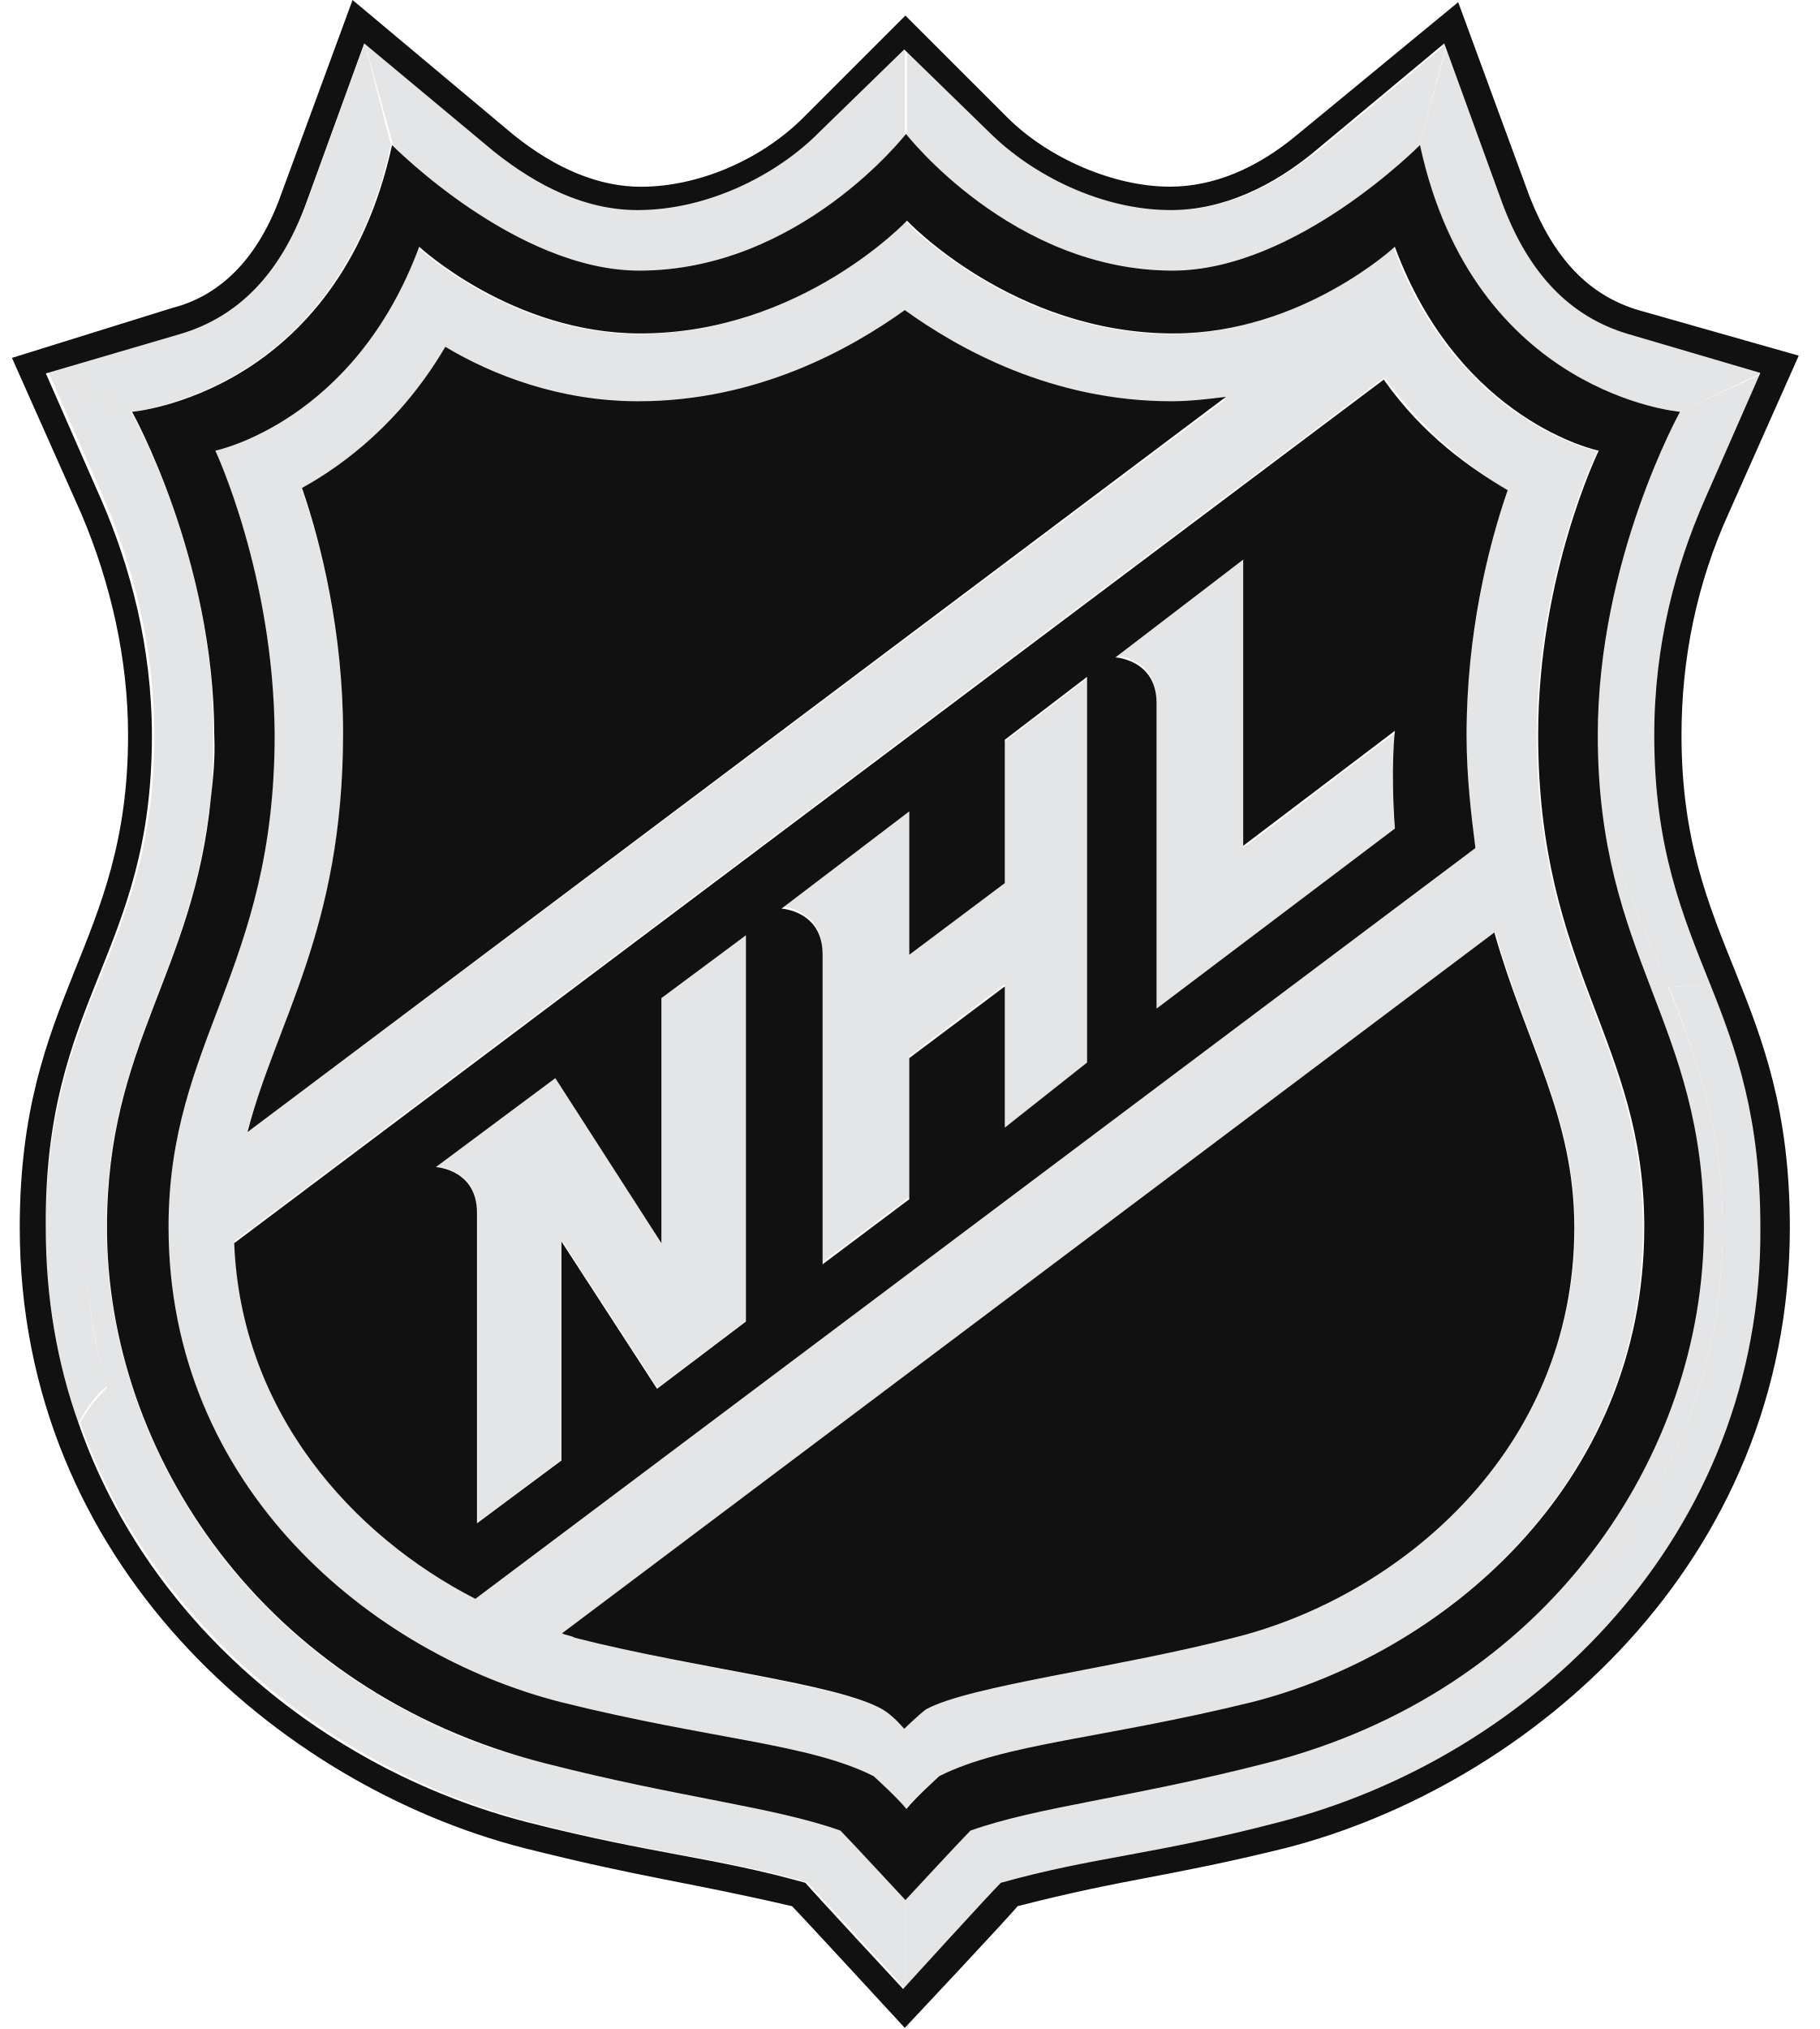
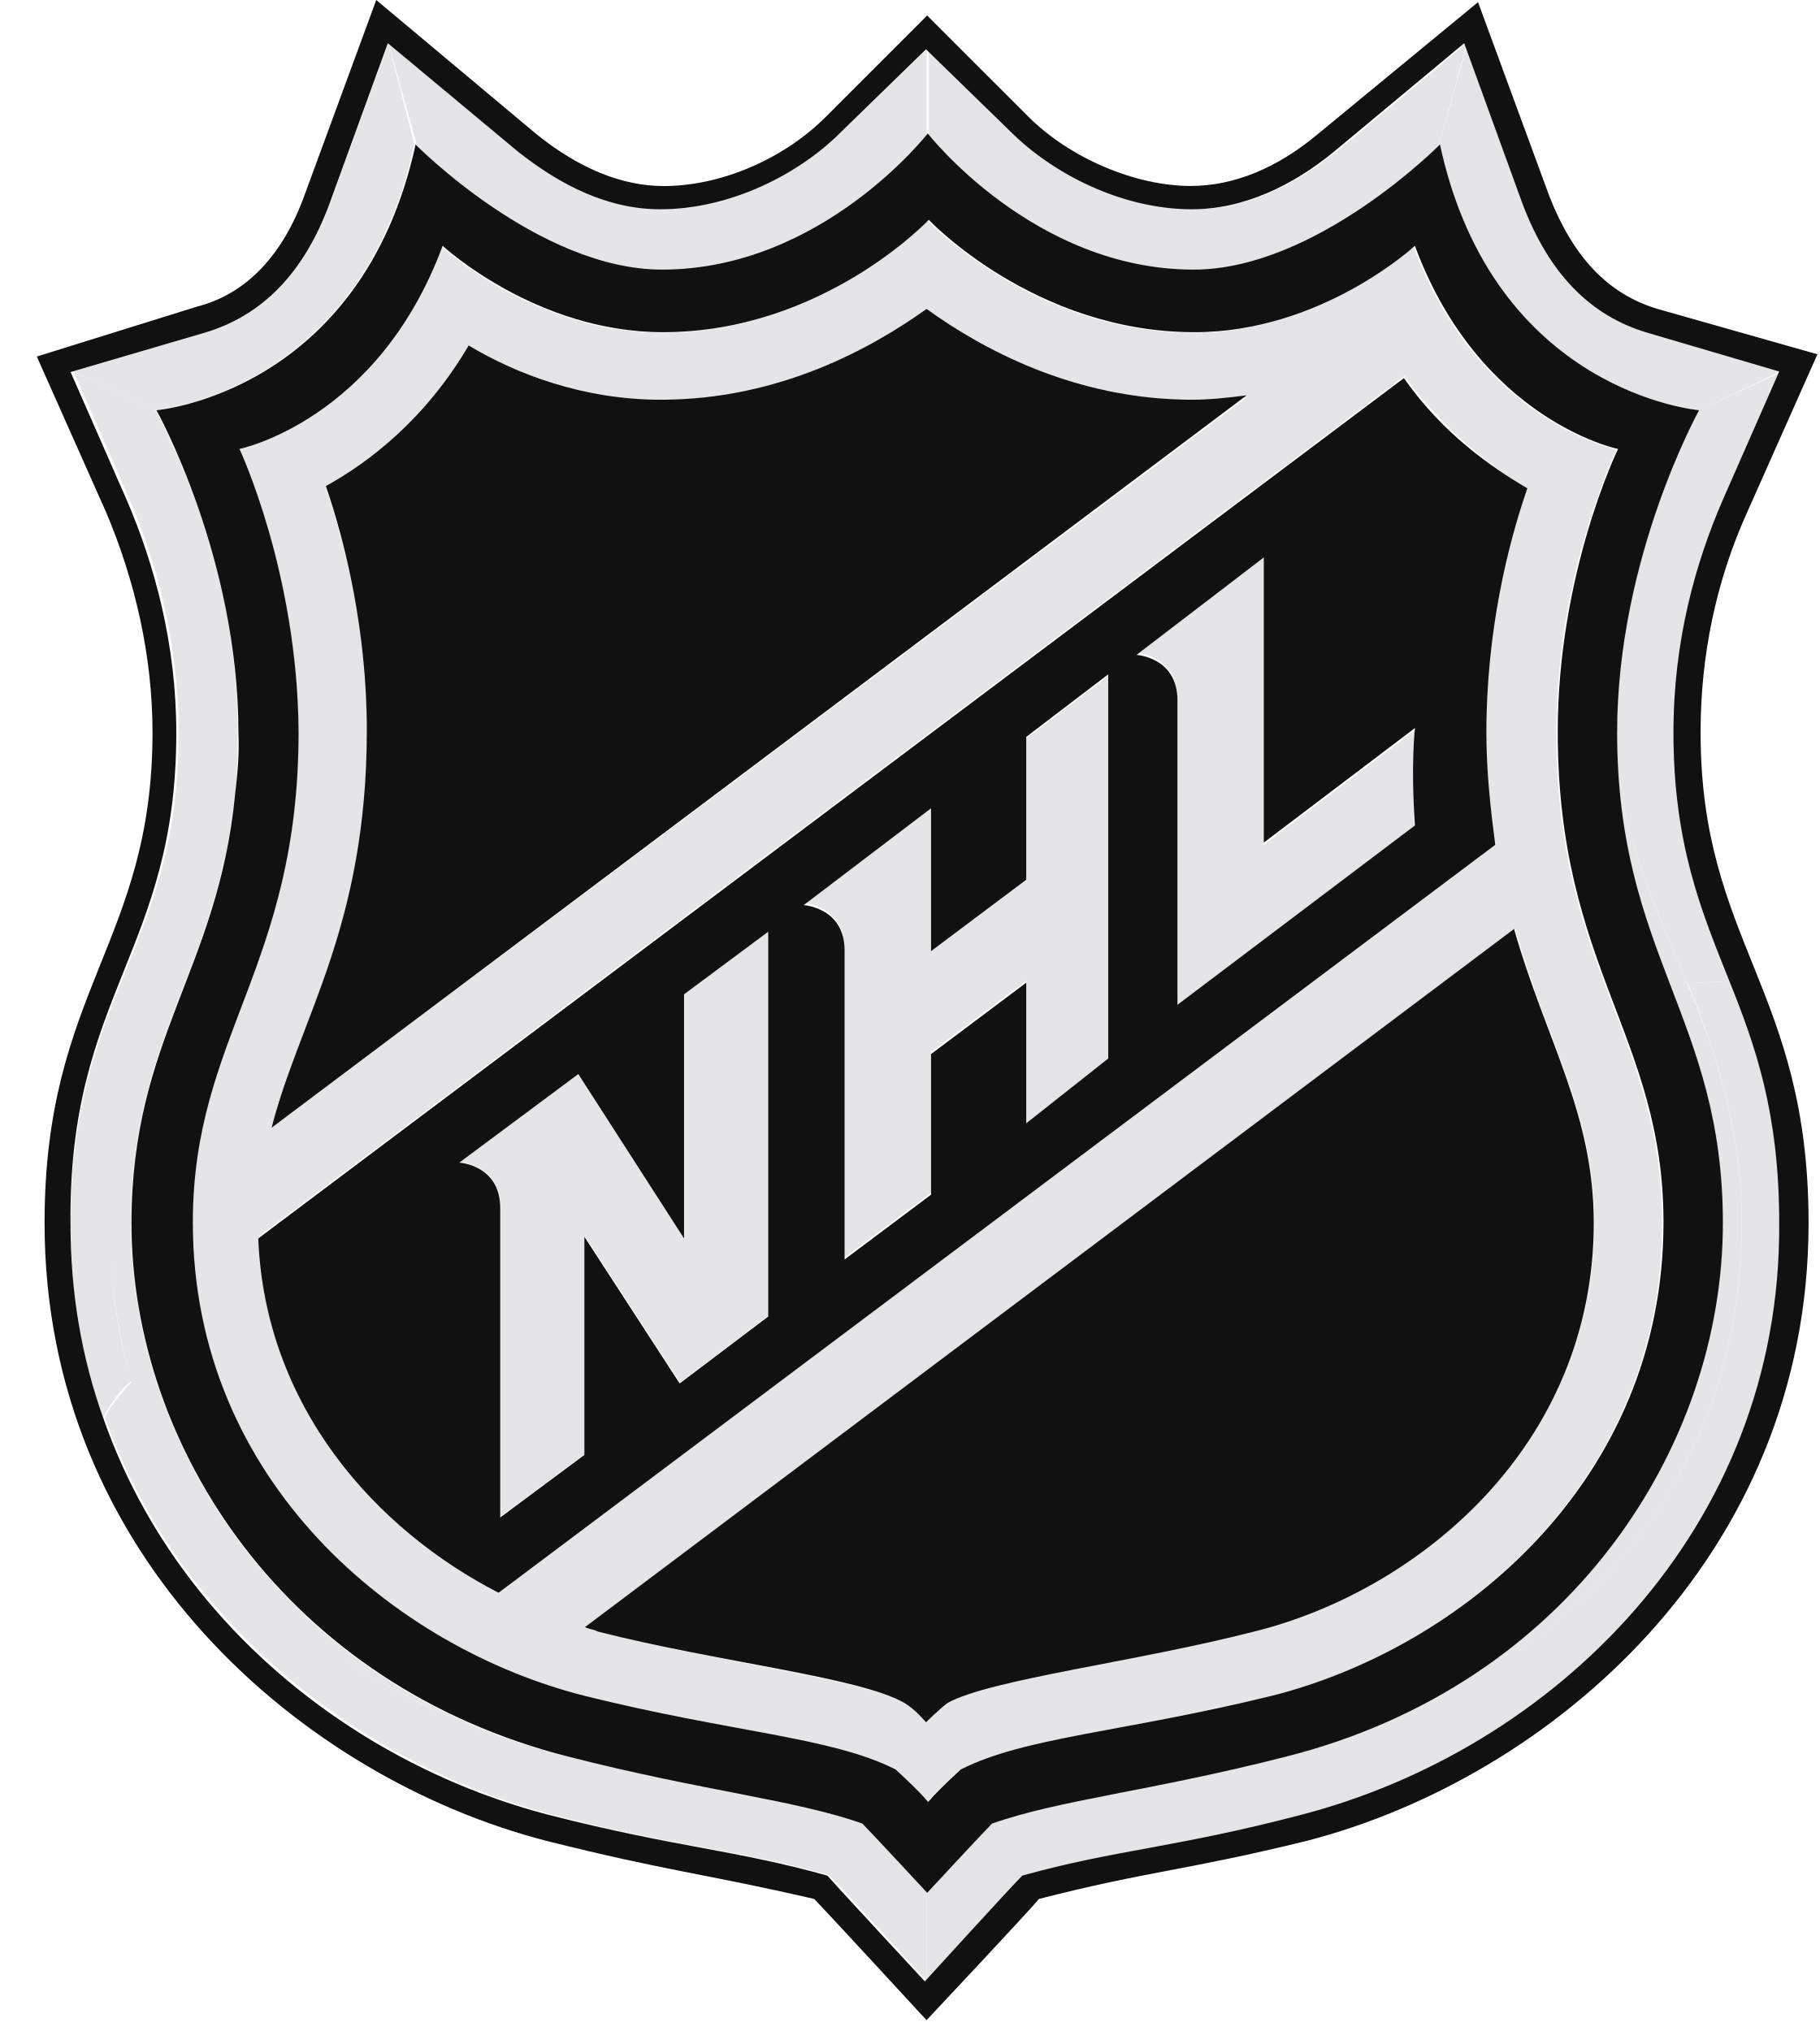
- <svg xmlns="http://www.w3.org/2000/svg" width="61" height="68" viewBox="0 0 61 68" fill="none">
+ <svg xmlns="http://www.w3.org/2000/svg" width="43" height="48" viewBox="0 0 43 48" fill="none">
  <g id="Logos 11">
-     <path id="path6" d="M3.567 41.142C3.567 34.959 6.472 32.631 7.05 26.745C6.249 31.905 2.841 36.058 2.841 41.142C2.841 43.097 3.138 44.848 3.567 46.45C5.672 53.584 12.078 57.496 18.188 59.096C8.801 56.694 3.567 48.704 3.567 41.142ZM57.747 41.142C57.747 37.939 56.872 35.405 55.922 33.077C54.767 30.32 53.519 27.769 53.519 24.64C53.519 32.128 57.077 34.306 57.077 41.142C57.077 48.704 51.917 56.694 42.455 59.096C50.987 56.917 57.747 50.66 57.747 41.142Z" fill="#E4E5E6" />
-     <path id="path8" d="M54.616 11.197C52.661 10.619 51.263 9.167 50.407 6.839L48.526 1.456L47.575 4.865C49.456 13.227 56.292 13.805 56.292 13.805L59.049 12.501L54.616 11.197ZM22.189 41.648L18.631 36.117L14.627 39.097C14.627 39.097 16.005 39.171 16.005 40.625V51.017L18.836 48.912V41.574L22.039 46.509L25.019 44.255V31.329L22.188 33.434V41.648H22.189ZM33.681 29.58L30.479 31.982V27.177L26.195 30.38C26.195 30.38 27.573 30.454 27.573 31.908V42.3L30.479 40.12V35.39L33.681 32.987V37.792L36.438 35.763V22.744L33.681 24.849V29.58ZM41.671 28.425V18.759L37.388 21.962C37.388 21.962 38.765 22.036 38.765 23.489V33.882L46.755 27.847C46.606 25.818 46.755 24.57 46.755 24.57L41.671 28.425Z" fill="#E4E5E6" />
-     <path id="path19" d="M5.173 24.639C5.173 31.977 1.541 33.431 1.541 41.141C1.541 43.47 1.914 45.724 2.64 47.679C2.863 47.25 3.217 46.728 3.59 46.45C3.086 44.847 2.863 43.097 2.863 41.141C2.863 36.132 6.272 31.904 7.072 26.744C7.146 26.093 7.146 25.366 7.146 24.639C7.221 18.753 4.389 13.8 4.389 13.8L1.634 12.496L3.515 16.78C4.446 18.959 5.173 21.659 5.173 24.639Z" fill="#E4E5E6" />
-     <path id="path30" d="M53.518 24.639C53.518 27.768 54.748 30.245 55.921 33.076L57.449 33.002C56.498 30.674 55.568 28.419 55.568 24.639C55.568 21.659 56.294 18.978 57.244 16.78L59.125 12.496L56.294 13.8C56.294 13.8 53.518 18.753 53.518 24.639Z" fill="#E4E5E6" />
-     <path id="path45" d="M28.152 61.347C25.898 60.547 22.77 60.248 18.262 59.094C12.079 57.566 5.764 53.562 3.64 46.447C3.267 46.821 2.914 47.248 2.69 47.677C5.093 54.511 11.201 59.318 17.739 61.049C21.948 62.148 23.922 62.204 27.052 63.078C27.48 63.507 30.329 66.636 30.329 66.636V63.656C30.332 63.676 28.451 61.571 28.152 61.347Z" fill="#E4E5E6" />
-     <path id="path68" d="M18.768 57.069C23.778 58.298 27.056 58.447 29.236 59.546C29.236 59.546 30.036 60.272 30.335 60.645C30.632 60.272 31.434 59.546 31.434 59.546C33.614 58.447 36.891 58.316 41.902 57.069C48.235 55.467 55.07 49.88 55.07 41.144C55.07 34.887 51.512 32.558 51.512 24.642C51.512 19.259 53.542 15.124 53.542 15.124C53.542 15.124 48.885 14.174 46.707 8.29C46.707 8.29 43.578 11.195 39.295 11.195C33.912 11.195 30.355 7.415 30.355 7.415C30.355 7.415 26.798 11.195 21.415 11.195C17.131 11.195 14.003 8.29 14.003 8.29C11.823 14.175 7.168 15.124 7.168 15.124C7.168 15.124 9.198 19.278 9.198 24.642C9.198 32.576 5.64 34.885 5.64 41.144C5.619 49.935 12.454 55.467 18.768 57.069ZM52.796 41.144C52.796 48.556 46.91 53.437 41.379 54.889C37.374 55.914 32.588 56.417 31.061 57.292C30.688 57.515 30.335 57.944 30.335 57.944C30.335 57.944 29.906 57.515 29.609 57.292C28.157 56.491 23.276 55.914 19.291 54.889C19.142 54.815 18.992 54.815 18.862 54.74L50.133 31.255C51.194 35.035 52.796 37.438 52.796 41.144ZM50.542 16.429C49.89 18.31 49.164 21.309 49.164 24.643C49.164 26.021 49.239 27.324 49.463 28.424L15.937 53.586C11.728 51.406 8.077 47.253 7.872 41.591L46.407 12.647C47.785 14.528 49.313 15.702 50.542 16.429ZM11.503 24.642C11.503 21.233 10.777 18.309 10.126 16.428C11.578 15.627 13.479 14.174 14.931 11.697C16.533 12.572 18.785 13.522 21.394 13.522C25.398 13.522 28.527 11.771 30.334 10.468C32.159 11.771 35.269 13.522 39.274 13.522C39.925 13.522 40.503 13.448 41.099 13.373L8.3 37.941C9.251 34.233 11.503 31.179 11.503 24.642Z" fill="#E4E5E6" />
-     <path id="path83" d="M21.393 9.141C26.775 9.141 30.333 4.559 30.333 4.559V1.654L27.501 4.41C26.049 5.862 23.721 7.036 21.393 7.036C19.642 7.036 17.984 6.235 16.588 5.08L12.23 1.449L13.18 4.857C13.104 4.857 17.239 9.141 21.393 9.141Z" fill="#E4E5E6" />
-     <path id="path98" d="M57.75 41.142C57.75 50.659 50.989 56.916 42.402 59.096C37.895 60.251 34.766 60.548 32.512 61.35C32.215 61.647 30.332 63.678 30.332 63.678V66.658C30.332 66.658 33.238 63.53 33.61 63.101C36.738 62.226 38.695 62.15 42.923 61.071C51.434 58.892 59.145 51.48 59.145 41.143C59.145 37.437 58.344 35.183 57.468 33.003L55.94 33.078C56.874 35.405 57.75 37.939 57.75 41.142Z" fill="#E4E5E6" />
-     <path id="path113" d="M39.269 9.141C43.422 9.141 47.557 4.932 47.557 4.932L48.508 1.449L44.15 5.08C42.698 6.235 41.096 7.036 39.345 7.036C37.017 7.036 34.688 5.881 33.236 4.41L30.405 1.653V4.503C30.329 4.56 33.886 9.141 39.269 9.141Z" fill="#E4E5E6" />
-     <path id="path128" d="M13.103 4.857L12.228 1.449L10.273 6.831C9.398 9.16 8.019 10.612 6.064 11.189L1.63 12.494L4.387 13.797C4.367 13.797 11.278 13.22 13.103 4.857Z" fill="#E4E5E6" />
-     <path id="path130" d="M8.298 37.94L41.097 13.299C40.519 13.373 39.867 13.448 39.272 13.448C35.267 13.448 32.138 11.697 30.331 10.393C28.506 11.697 25.396 13.448 21.392 13.448C18.766 13.448 16.512 12.573 14.928 11.623C13.476 14.1 11.575 15.553 10.123 16.354C10.775 18.234 11.501 21.233 11.501 24.567C11.501 31.178 9.248 34.232 8.298 37.94ZM18.84 54.739C18.989 54.813 19.139 54.813 19.269 54.888C23.274 55.913 28.06 56.416 29.587 57.29C29.96 57.513 30.313 57.942 30.313 57.942C30.313 57.942 30.742 57.513 31.039 57.29C32.491 56.49 37.372 55.913 41.357 54.888C46.888 53.51 52.774 48.63 52.774 41.143C52.774 37.437 51.172 35.034 50.093 31.252L18.84 54.739ZM4.293 24.64C4.293 31.7 0.662 33.302 0.662 41.143C0.662 52.411 9.379 59.823 17.535 61.928C21.614 62.953 22.844 63.027 26.55 63.884C26.848 64.181 30.33 67.963 30.33 67.963C30.33 67.963 33.813 64.257 34.111 63.884C37.817 62.933 39.046 62.933 43.125 61.928C51.264 59.823 59.999 52.411 59.999 41.143C59.999 33.283 56.367 31.7 56.367 24.64C56.367 22.089 56.87 19.555 57.969 17.153L60.297 11.919L54.915 10.391C53.238 9.888 52.084 8.64 51.283 6.61L48.881 0.073L43.498 4.505C42.12 5.66 40.667 6.256 39.214 6.256C37.334 6.256 35.135 5.306 33.758 3.928L30.35 0.522L26.941 3.93C25.489 5.383 23.384 6.259 21.484 6.259C20.107 6.259 18.653 5.681 17.201 4.508L11.818 0L9.416 6.537C8.69 8.567 7.46 9.89 5.784 10.318L0.401 11.994L2.73 17.228C3.716 19.556 4.293 22.089 4.293 24.64ZM6.044 11.194C7.999 10.617 9.397 9.164 10.253 6.836L12.209 1.454L16.566 5.085C18.019 6.24 19.621 7.041 21.372 7.041C23.7 7.041 26.028 5.886 27.48 4.415L30.312 1.658L33.143 4.415C34.595 5.867 36.923 7.041 39.252 7.041C41.002 7.041 42.66 6.24 44.057 5.085L48.415 1.454L50.37 6.836C51.245 9.164 52.624 10.617 54.579 11.194L59.011 12.497L57.13 16.781C56.18 18.96 55.454 21.586 55.454 24.64C55.454 28.421 56.404 30.675 57.335 33.003C58.209 35.183 59.011 37.435 59.011 41.143C59.086 51.461 51.375 58.893 42.864 61.071C38.654 62.17 36.68 62.226 33.55 63.1C33.122 63.529 30.273 66.658 30.273 66.658C30.273 66.658 27.367 63.529 26.996 63.1C23.867 62.226 21.91 62.15 17.683 61.071C11.145 59.394 5.037 54.608 2.634 47.699C1.908 45.669 1.535 43.489 1.535 41.161C1.461 33.45 5.092 31.998 5.092 24.659C5.092 21.679 4.366 18.998 3.416 16.799L1.538 12.516L6.044 11.194ZM15.935 53.584L49.459 28.422C49.311 27.267 49.162 26.02 49.162 24.642C49.162 21.233 49.888 18.309 50.54 16.428C49.311 15.702 47.709 14.603 46.386 12.722L7.851 41.664C8.075 47.326 11.8 51.461 15.935 53.584ZM41.674 18.755V28.347L46.759 24.492C46.759 24.492 46.611 25.721 46.759 27.769L38.77 33.803V23.56C38.77 22.108 37.392 22.032 37.392 22.032L41.674 18.755ZM30.48 27.193V31.998L33.683 29.596V24.791L36.44 22.685V35.611L33.683 37.791V33.059L30.48 35.461V40.192L27.575 42.372V31.98C27.575 30.527 26.197 30.452 26.197 30.452L30.48 27.193ZM18.616 36.133L22.173 41.664V33.45L25.005 31.345V44.29L22.025 46.544L18.822 41.609V48.946L15.99 51.052V40.641C15.99 39.189 14.613 39.113 14.613 39.113L18.616 36.133ZM7.069 26.746C6.491 32.631 3.586 34.96 3.586 41.143C3.586 48.705 8.82 56.694 18.281 59.097C22.789 60.252 25.918 60.549 28.172 61.351C28.469 61.648 30.351 63.679 30.351 63.679C30.351 63.679 32.232 61.65 32.531 61.351C34.785 60.55 37.914 60.252 42.421 59.097C51.939 56.694 57.117 48.705 57.117 41.143C57.117 34.232 53.56 32.128 53.56 24.64C53.56 18.755 56.317 13.801 56.317 13.801C56.317 13.801 49.406 13.223 47.6 4.861C47.6 4.861 43.446 9.07 39.311 9.07C33.929 9.07 30.371 4.488 30.371 4.488C30.371 4.488 26.814 9.07 21.431 9.07C17.278 9.07 13.143 4.861 13.143 4.861C11.318 13.223 4.426 13.801 4.426 13.801C4.426 13.801 7.183 18.736 7.183 24.64C7.218 25.442 7.143 26.094 7.069 26.746ZM7.218 15.104C7.218 15.104 11.874 14.154 14.052 8.27C14.052 8.27 17.181 11.175 21.465 11.175C26.847 11.175 30.404 7.395 30.404 7.395C30.404 7.395 33.962 11.175 39.344 11.175C43.628 11.175 46.757 8.27 46.757 8.27C48.936 14.155 53.592 15.104 53.592 15.104C53.592 15.104 51.562 19.258 51.562 24.622C51.562 32.556 55.119 34.865 55.119 41.124C55.119 49.841 48.285 55.447 41.952 57.049C36.942 58.278 33.663 58.427 31.484 59.526C31.484 59.526 30.683 60.252 30.385 60.625C30.086 60.252 29.285 59.526 29.285 59.526C27.106 58.427 23.829 58.297 18.818 57.049C12.485 55.447 5.65 49.86 5.65 41.124C5.65 34.867 9.207 32.538 9.207 24.622C9.173 19.258 7.218 15.104 7.218 15.104Z" fill="#111111" />
+     <path id="path6" d="M3.094 28.902C3.094 24.559 5.135 22.923 5.541 18.789C4.978 22.413 2.584 25.331 2.584 28.902C2.584 30.276 2.793 31.506 3.094 32.632C4.573 37.643 9.073 40.391 13.365 41.516C6.771 39.828 3.094 34.215 3.094 28.902ZM41.156 28.902C41.156 26.652 40.541 24.872 39.874 23.237C39.062 21.3 38.186 19.508 38.186 17.31C38.186 22.57 40.685 24.1 40.685 28.902C40.685 34.215 37.06 39.828 30.413 41.516C36.407 39.984 41.156 35.589 41.156 28.902Z" fill="#E4E5E6" />
+     <path id="path8" d="M38.956 7.866C37.583 7.46 36.601 6.44 35.999 4.804L34.678 1.023L34.01 3.418C35.331 9.292 40.134 9.698 40.134 9.698L42.071 8.782L38.956 7.866ZM16.176 29.258L13.677 25.372L10.864 27.466C10.864 27.466 11.832 27.518 11.832 28.539V35.84L13.82 34.361V29.206L16.071 32.673L18.164 31.09V22.009L16.175 23.488V29.258H16.176ZM24.25 20.78L22 22.468V19.092L18.99 21.342C18.99 21.342 19.958 21.394 19.958 22.415V29.716L22 28.185V24.861L24.25 23.174V26.549L26.186 25.123V15.977L24.25 17.456V20.78ZM29.862 19.968V13.178L26.853 15.428C26.853 15.428 27.821 15.48 27.821 16.502V23.802L33.434 19.563C33.329 18.137 33.434 17.261 33.434 17.261L29.862 19.968Z" fill="#E4E5E6" />
+     <path id="path19" d="M4.222 17.309C4.222 22.464 1.671 23.485 1.671 28.902C1.671 30.538 1.933 32.121 2.443 33.495C2.599 33.193 2.848 32.827 3.11 32.631C2.756 31.506 2.599 30.276 2.599 28.902C2.599 25.383 4.994 22.413 5.556 18.788C5.609 18.33 5.609 17.82 5.609 17.309C5.661 13.174 3.672 9.694 3.672 9.694L1.736 8.779L3.057 11.788C3.712 13.319 4.222 15.216 4.222 17.309Z" fill="#E4E5E6" />
+     <path id="path30" d="M38.185 17.309C38.185 19.507 39.049 21.247 39.873 23.236L40.946 23.184C40.279 21.548 39.625 19.965 39.625 17.309C39.625 15.216 40.135 13.332 40.803 11.788L42.124 8.779L40.135 9.694C40.135 9.694 38.185 13.174 38.185 17.309Z" fill="#E4E5E6" />
+     <path id="path45" d="M20.365 43.097C18.782 42.535 16.584 42.325 13.417 41.514C9.073 40.44 4.637 37.628 3.145 32.63C2.883 32.892 2.635 33.192 2.478 33.493C4.166 38.295 8.457 41.671 13.05 42.887C16.006 43.659 17.393 43.698 19.592 44.313C19.893 44.614 21.894 46.812 21.894 46.812V44.719C21.896 44.733 20.575 43.254 20.365 43.097Z" fill="#E4E5E6" />
+     <path id="path68" d="M13.773 40.091C17.292 40.955 19.596 41.059 21.127 41.831C21.127 41.831 21.689 42.341 21.899 42.603C22.108 42.341 22.671 41.831 22.671 41.831C24.202 41.059 26.505 40.968 30.025 40.091C34.474 38.965 39.275 35.041 39.275 28.904C39.275 24.508 36.776 22.872 36.776 17.311C36.776 13.53 38.202 10.625 38.202 10.625C38.202 10.625 34.931 9.957 33.4 5.823C33.4 5.823 31.202 7.865 28.193 7.865C24.412 7.865 21.913 5.209 21.913 5.209C21.913 5.209 19.414 7.865 15.632 7.865C12.623 7.865 10.425 5.823 10.425 5.823C8.894 9.958 5.624 10.625 5.624 10.625C5.624 10.625 7.05 13.543 7.05 17.311C7.05 22.884 4.551 24.507 4.551 28.904C4.536 35.08 9.337 38.965 13.773 40.091ZM37.678 28.904C37.678 34.111 33.543 37.54 29.657 38.56C26.844 39.28 23.481 39.633 22.409 40.248C22.147 40.404 21.899 40.706 21.899 40.706C21.899 40.706 21.598 40.404 21.389 40.248C20.369 39.685 16.94 39.28 14.14 38.56C14.036 38.508 13.931 38.508 13.839 38.455L35.807 21.957C36.552 24.612 37.678 26.3 37.678 28.904ZM36.094 11.541C35.636 12.863 35.126 14.969 35.126 17.312C35.126 18.28 35.179 19.195 35.336 19.968L11.784 37.644C8.827 36.113 6.263 33.195 6.118 29.218L33.19 8.885C34.157 10.206 35.231 11.03 36.094 11.541ZM8.669 17.311C8.669 14.916 8.159 12.862 7.702 11.541C8.722 10.978 10.057 9.957 11.077 8.217C12.203 8.832 13.785 9.499 15.617 9.499C18.431 9.499 20.629 8.269 21.898 7.354C23.18 8.269 25.365 9.499 28.178 9.499C28.636 9.499 29.042 9.447 29.46 9.395L6.419 26.654C7.087 24.049 8.669 21.904 8.669 17.311Z" fill="#E4E5E6" />
+     <path id="path83" d="M15.617 6.422C19.398 6.422 21.897 3.203 21.897 3.203V1.162L19.908 3.098C18.888 4.118 17.252 4.943 15.617 4.943C14.387 4.943 13.222 4.38 12.241 3.569L9.18 1.018L9.847 3.412C9.794 3.412 12.699 6.422 15.617 6.422Z" fill="#E4E5E6" />
+     <path id="path98" d="M41.158 28.902C41.158 35.588 36.408 39.984 30.376 41.515C27.209 42.327 25.011 42.535 23.428 43.099C23.219 43.308 21.897 44.734 21.897 44.734V46.828C21.897 46.828 23.938 44.63 24.199 44.329C26.397 43.714 27.771 43.661 30.741 42.903C36.721 41.372 42.138 36.165 42.138 28.903C42.138 26.3 41.575 24.716 40.96 23.185L39.887 23.237C40.542 24.872 41.158 26.652 41.158 28.902Z" fill="#E4E5E6" />
+     <path id="path113" d="M28.175 6.422C31.093 6.422 33.997 3.465 33.997 3.465L34.665 1.018L31.604 3.569C30.584 4.38 29.458 4.943 28.228 4.943C26.592 4.943 24.957 4.131 23.937 3.098L21.948 1.161V3.163C21.895 3.204 24.394 6.422 28.175 6.422Z" fill="#E4E5E6" />
+     <path id="path128" d="M9.793 3.412L9.178 1.018L7.805 4.799C7.19 6.435 6.222 7.455 4.848 7.86L1.733 8.777L3.67 9.693C3.656 9.693 8.511 9.287 9.793 3.412Z" fill="#E4E5E6" />
+     <path id="path130" d="M6.418 26.653L29.459 9.343C29.053 9.395 28.595 9.447 28.177 9.447C25.363 9.447 23.165 8.217 21.896 7.301C20.614 8.217 18.429 9.447 15.616 9.447C13.771 9.447 12.188 8.833 11.075 8.165C10.055 9.905 8.72 10.926 7.7 11.488C8.158 12.81 8.668 14.916 8.668 17.259C8.668 21.903 7.085 24.048 6.418 26.653ZM13.823 38.455C13.928 38.507 14.033 38.507 14.125 38.559C16.938 39.279 20.301 39.632 21.373 40.247C21.635 40.404 21.883 40.705 21.883 40.705C21.883 40.705 22.184 40.404 22.393 40.247C23.413 39.684 26.842 39.279 29.642 38.559C33.527 37.591 37.662 34.163 37.662 28.903C37.662 26.299 36.536 24.611 35.778 21.955L13.823 38.455ZM3.604 17.31C3.604 22.269 1.053 23.395 1.053 28.903C1.053 36.819 7.177 42.026 12.907 43.505C15.772 44.225 16.636 44.277 19.239 44.879C19.449 45.087 21.895 47.744 21.895 47.744C21.895 47.744 24.342 45.141 24.551 44.879C27.155 44.211 28.018 44.211 30.884 43.505C36.602 42.026 42.738 36.819 42.738 28.903C42.738 23.382 40.186 22.269 40.186 17.31C40.186 15.518 40.54 13.738 41.312 12.05L42.947 8.373L39.166 7.3C37.988 6.946 37.177 6.07 36.615 4.644L34.927 0.051L31.146 3.165C30.178 3.976 29.157 4.395 28.137 4.395C26.815 4.395 25.271 3.727 24.303 2.759L21.909 0.366L19.515 2.761C18.494 3.781 17.015 4.397 15.681 4.397C14.713 4.397 13.692 3.991 12.672 3.167L8.891 0L7.203 4.593C6.693 6.018 5.829 6.948 4.651 7.248L0.87 8.426L2.506 12.103C3.199 13.739 3.604 15.518 3.604 17.31ZM4.834 7.864C6.208 7.458 7.19 6.438 7.791 4.802L9.165 1.021L12.226 3.572C13.246 4.384 14.372 4.946 15.602 4.946C17.237 4.946 18.873 4.135 19.893 3.102L21.882 1.165L23.871 3.102C24.891 4.122 26.527 4.946 28.163 4.946C29.393 4.946 30.557 4.384 31.538 3.572L34.6 1.021L35.973 4.802C36.588 6.438 37.557 7.458 38.93 7.864L42.044 8.78L40.722 11.789C40.055 13.32 39.545 15.164 39.545 17.31C39.545 19.966 40.212 21.549 40.866 23.185C41.481 24.716 42.044 26.298 42.044 28.903C42.096 36.151 36.679 41.372 30.7 42.903C27.743 43.675 26.356 43.714 24.157 44.328C23.856 44.63 21.855 46.828 21.855 46.828C21.855 46.828 19.814 44.63 19.553 44.328C17.355 43.714 15.98 43.661 13.01 42.903C8.418 41.725 4.126 38.362 2.439 33.508C1.929 32.083 1.666 30.552 1.666 28.916C1.614 23.499 4.166 22.479 4.166 17.323C4.166 15.23 3.655 13.346 2.988 11.802L1.668 8.793L4.834 7.864ZM11.782 37.643L35.334 19.967C35.229 19.155 35.125 18.279 35.125 17.311C35.125 14.916 35.635 12.862 36.093 11.541C35.229 11.031 34.104 10.258 33.175 8.937L6.103 29.269C6.261 33.246 8.878 36.151 11.782 37.643ZM29.864 13.175V19.914L33.437 17.206C33.437 17.206 33.332 18.069 33.437 19.508L27.824 23.747V16.551C27.824 15.531 26.856 15.478 26.856 15.478L29.864 13.175ZM22.001 19.103V22.479L24.251 20.791V17.415L26.188 15.937V25.017L24.251 26.548V23.224L22.001 24.912V28.235L19.959 29.766V22.466C19.959 21.446 18.991 21.392 18.991 21.392L22.001 19.103ZM13.666 25.384L16.165 29.269V23.499L18.154 22.02V31.114L16.061 32.697L13.81 29.23V34.385L11.821 35.864V28.55C11.821 27.53 10.854 27.477 10.854 27.477L13.666 25.384ZM5.554 18.789C5.148 22.924 3.107 24.559 3.107 28.903C3.107 34.215 6.784 39.828 13.431 41.516C16.598 42.327 18.796 42.536 20.379 43.099C20.588 43.308 21.91 44.735 21.91 44.735C21.91 44.735 23.232 43.309 23.441 43.099C25.025 42.537 27.223 42.327 30.389 41.516C37.075 39.828 40.713 34.215 40.713 28.903C40.713 24.048 38.214 22.57 38.214 17.31C38.214 13.175 40.151 9.695 40.151 9.695C40.151 9.695 35.296 9.29 34.027 3.415C34.027 3.415 31.109 6.372 28.205 6.372C24.423 6.372 21.924 3.153 21.924 3.153C21.924 3.153 19.425 6.372 15.644 6.372C12.726 6.372 9.821 3.415 9.821 3.415C8.539 9.29 3.697 9.695 3.697 9.695C3.697 9.695 5.634 13.162 5.634 17.31C5.659 17.873 5.606 18.331 5.554 18.789ZM5.659 10.611C5.659 10.611 8.93 9.943 10.46 5.809C10.46 5.809 12.658 7.851 15.667 7.851C19.448 7.851 21.948 5.195 21.948 5.195C21.948 5.195 24.447 7.851 28.228 7.851C31.237 7.851 33.435 5.809 33.435 5.809C34.966 9.944 38.236 10.611 38.236 10.611C38.236 10.611 36.811 13.529 36.811 17.297C36.811 22.871 39.31 24.493 39.31 28.89C39.31 35.014 34.508 38.952 30.059 40.077C26.54 40.941 24.237 41.045 22.706 41.817C22.706 41.817 22.143 42.327 21.933 42.589C21.724 42.327 21.161 41.817 21.161 41.817C19.63 41.045 17.328 40.954 13.808 40.077C9.359 38.952 4.557 35.027 4.557 28.89C4.557 24.494 7.056 22.858 7.056 17.297C7.032 13.529 5.659 10.611 5.659 10.611Z" fill="#111111" />
  </g>
</svg>
